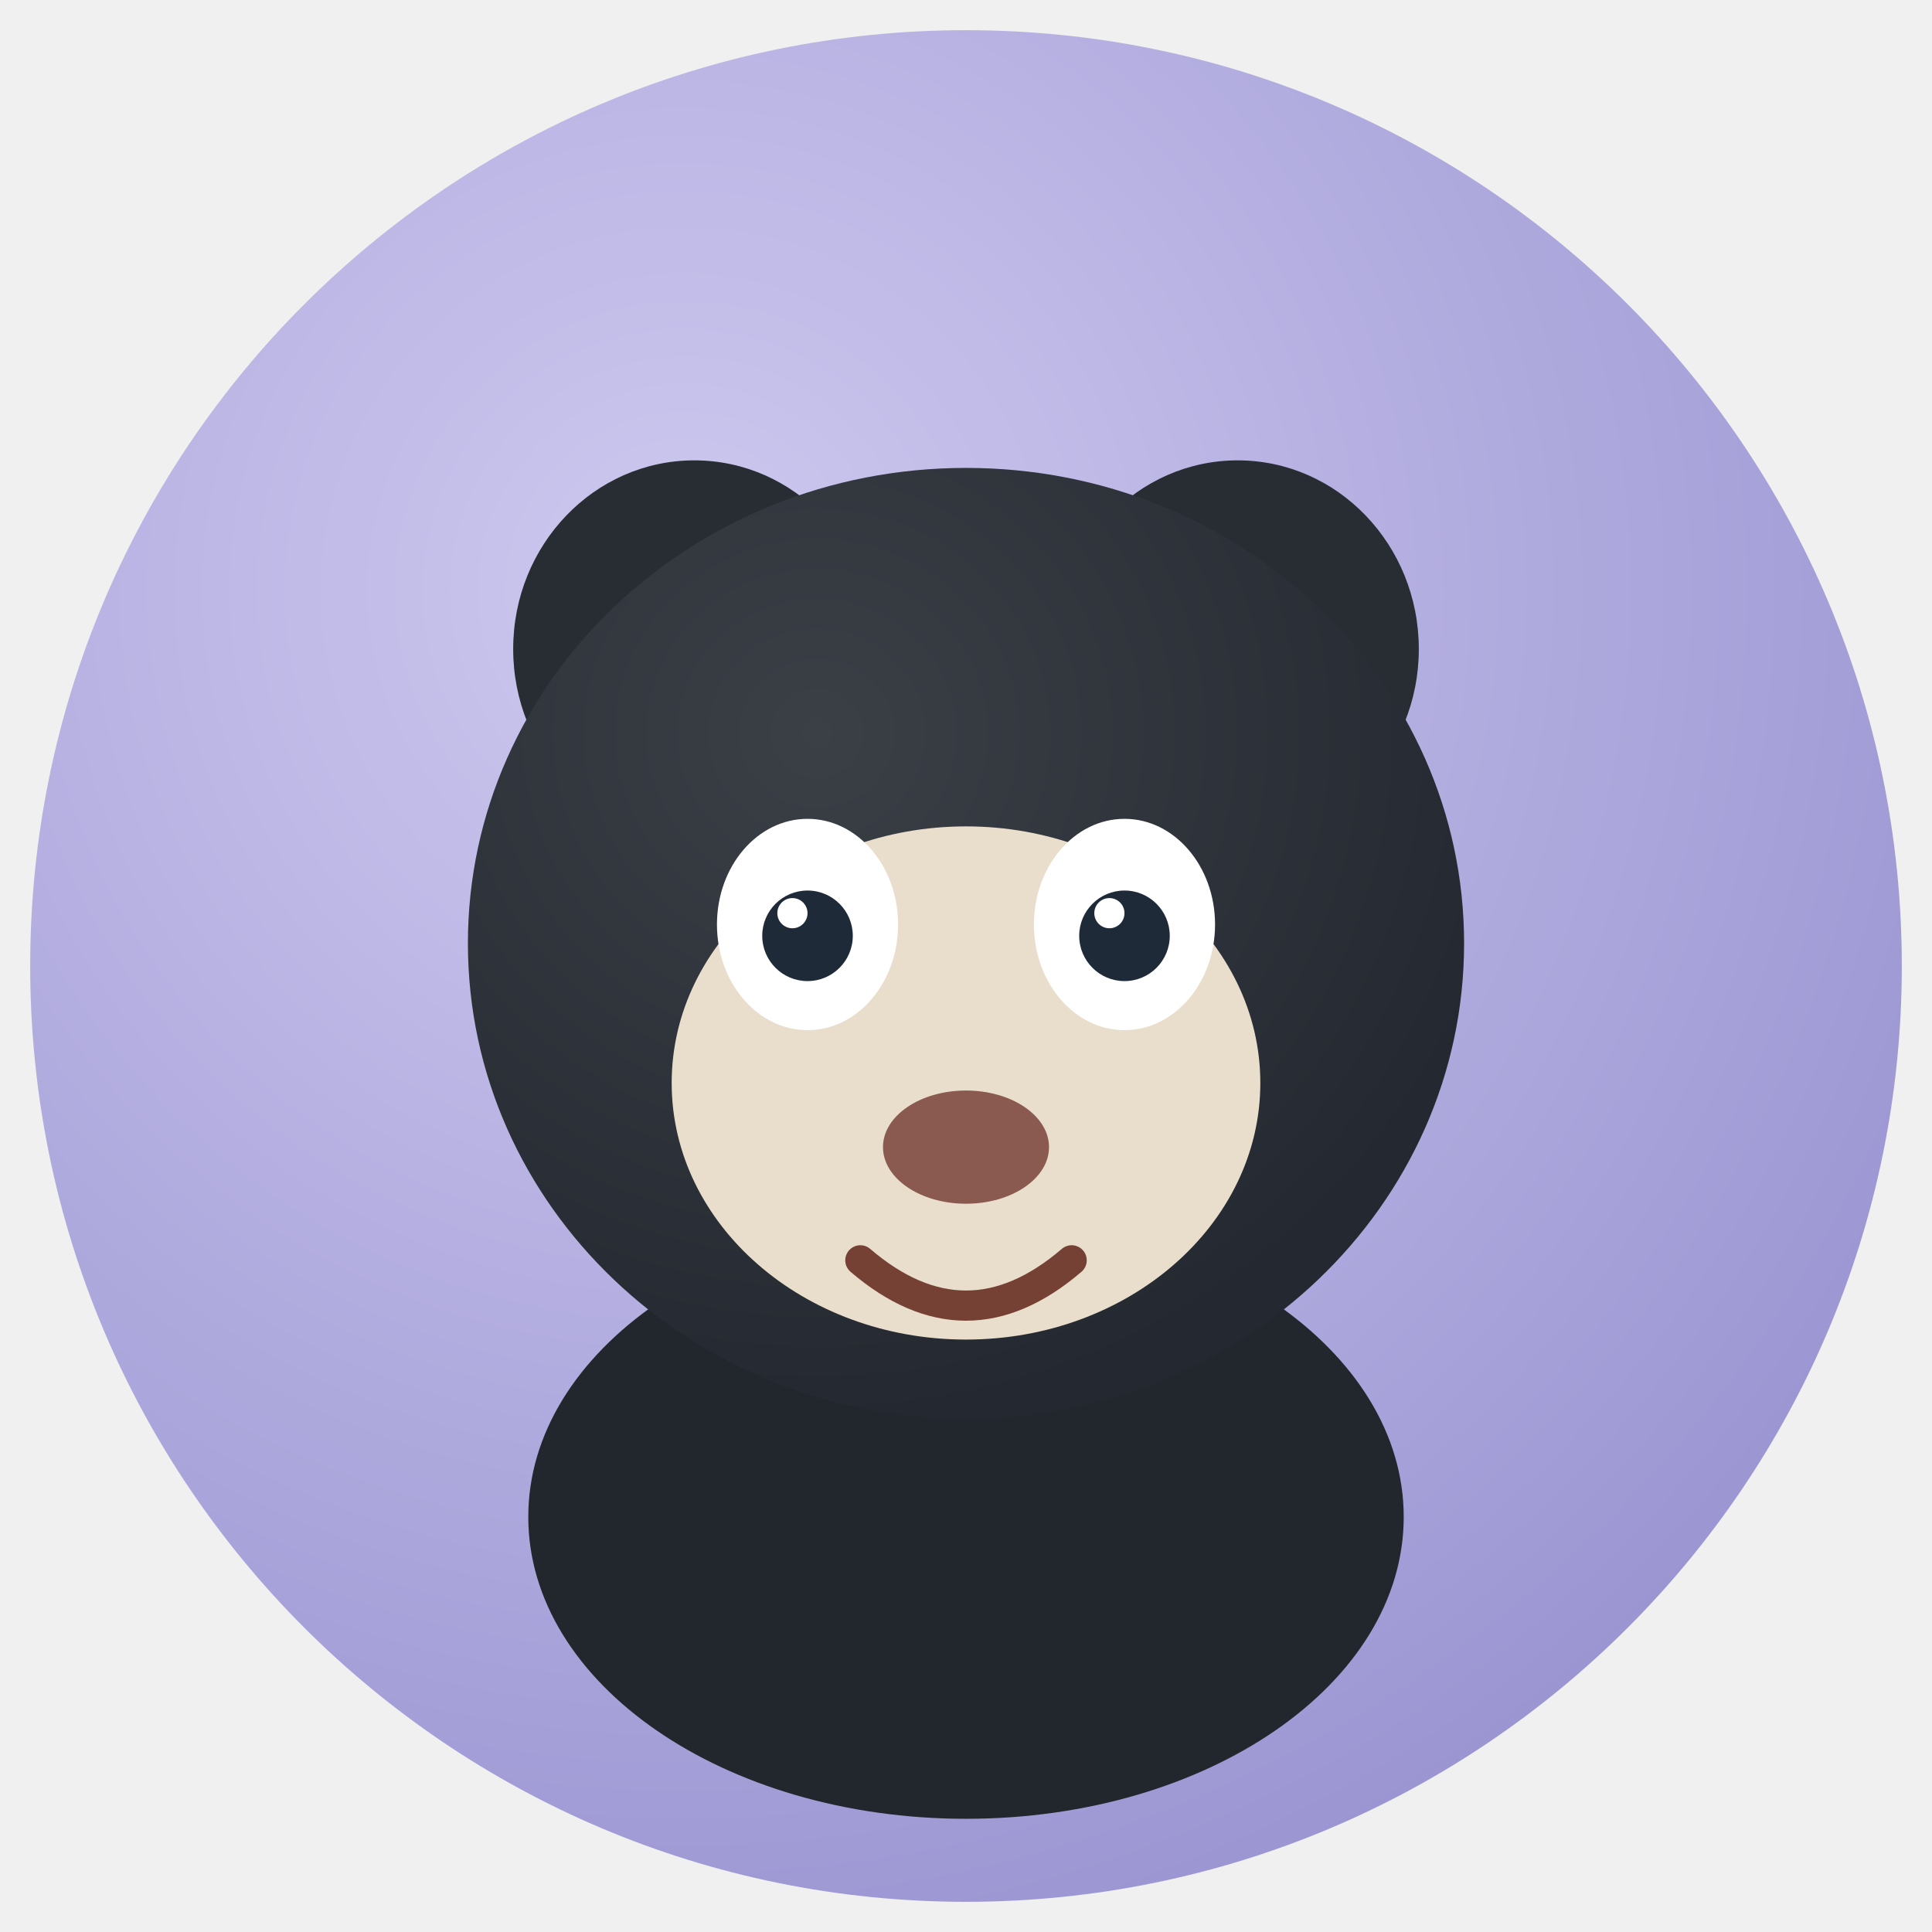
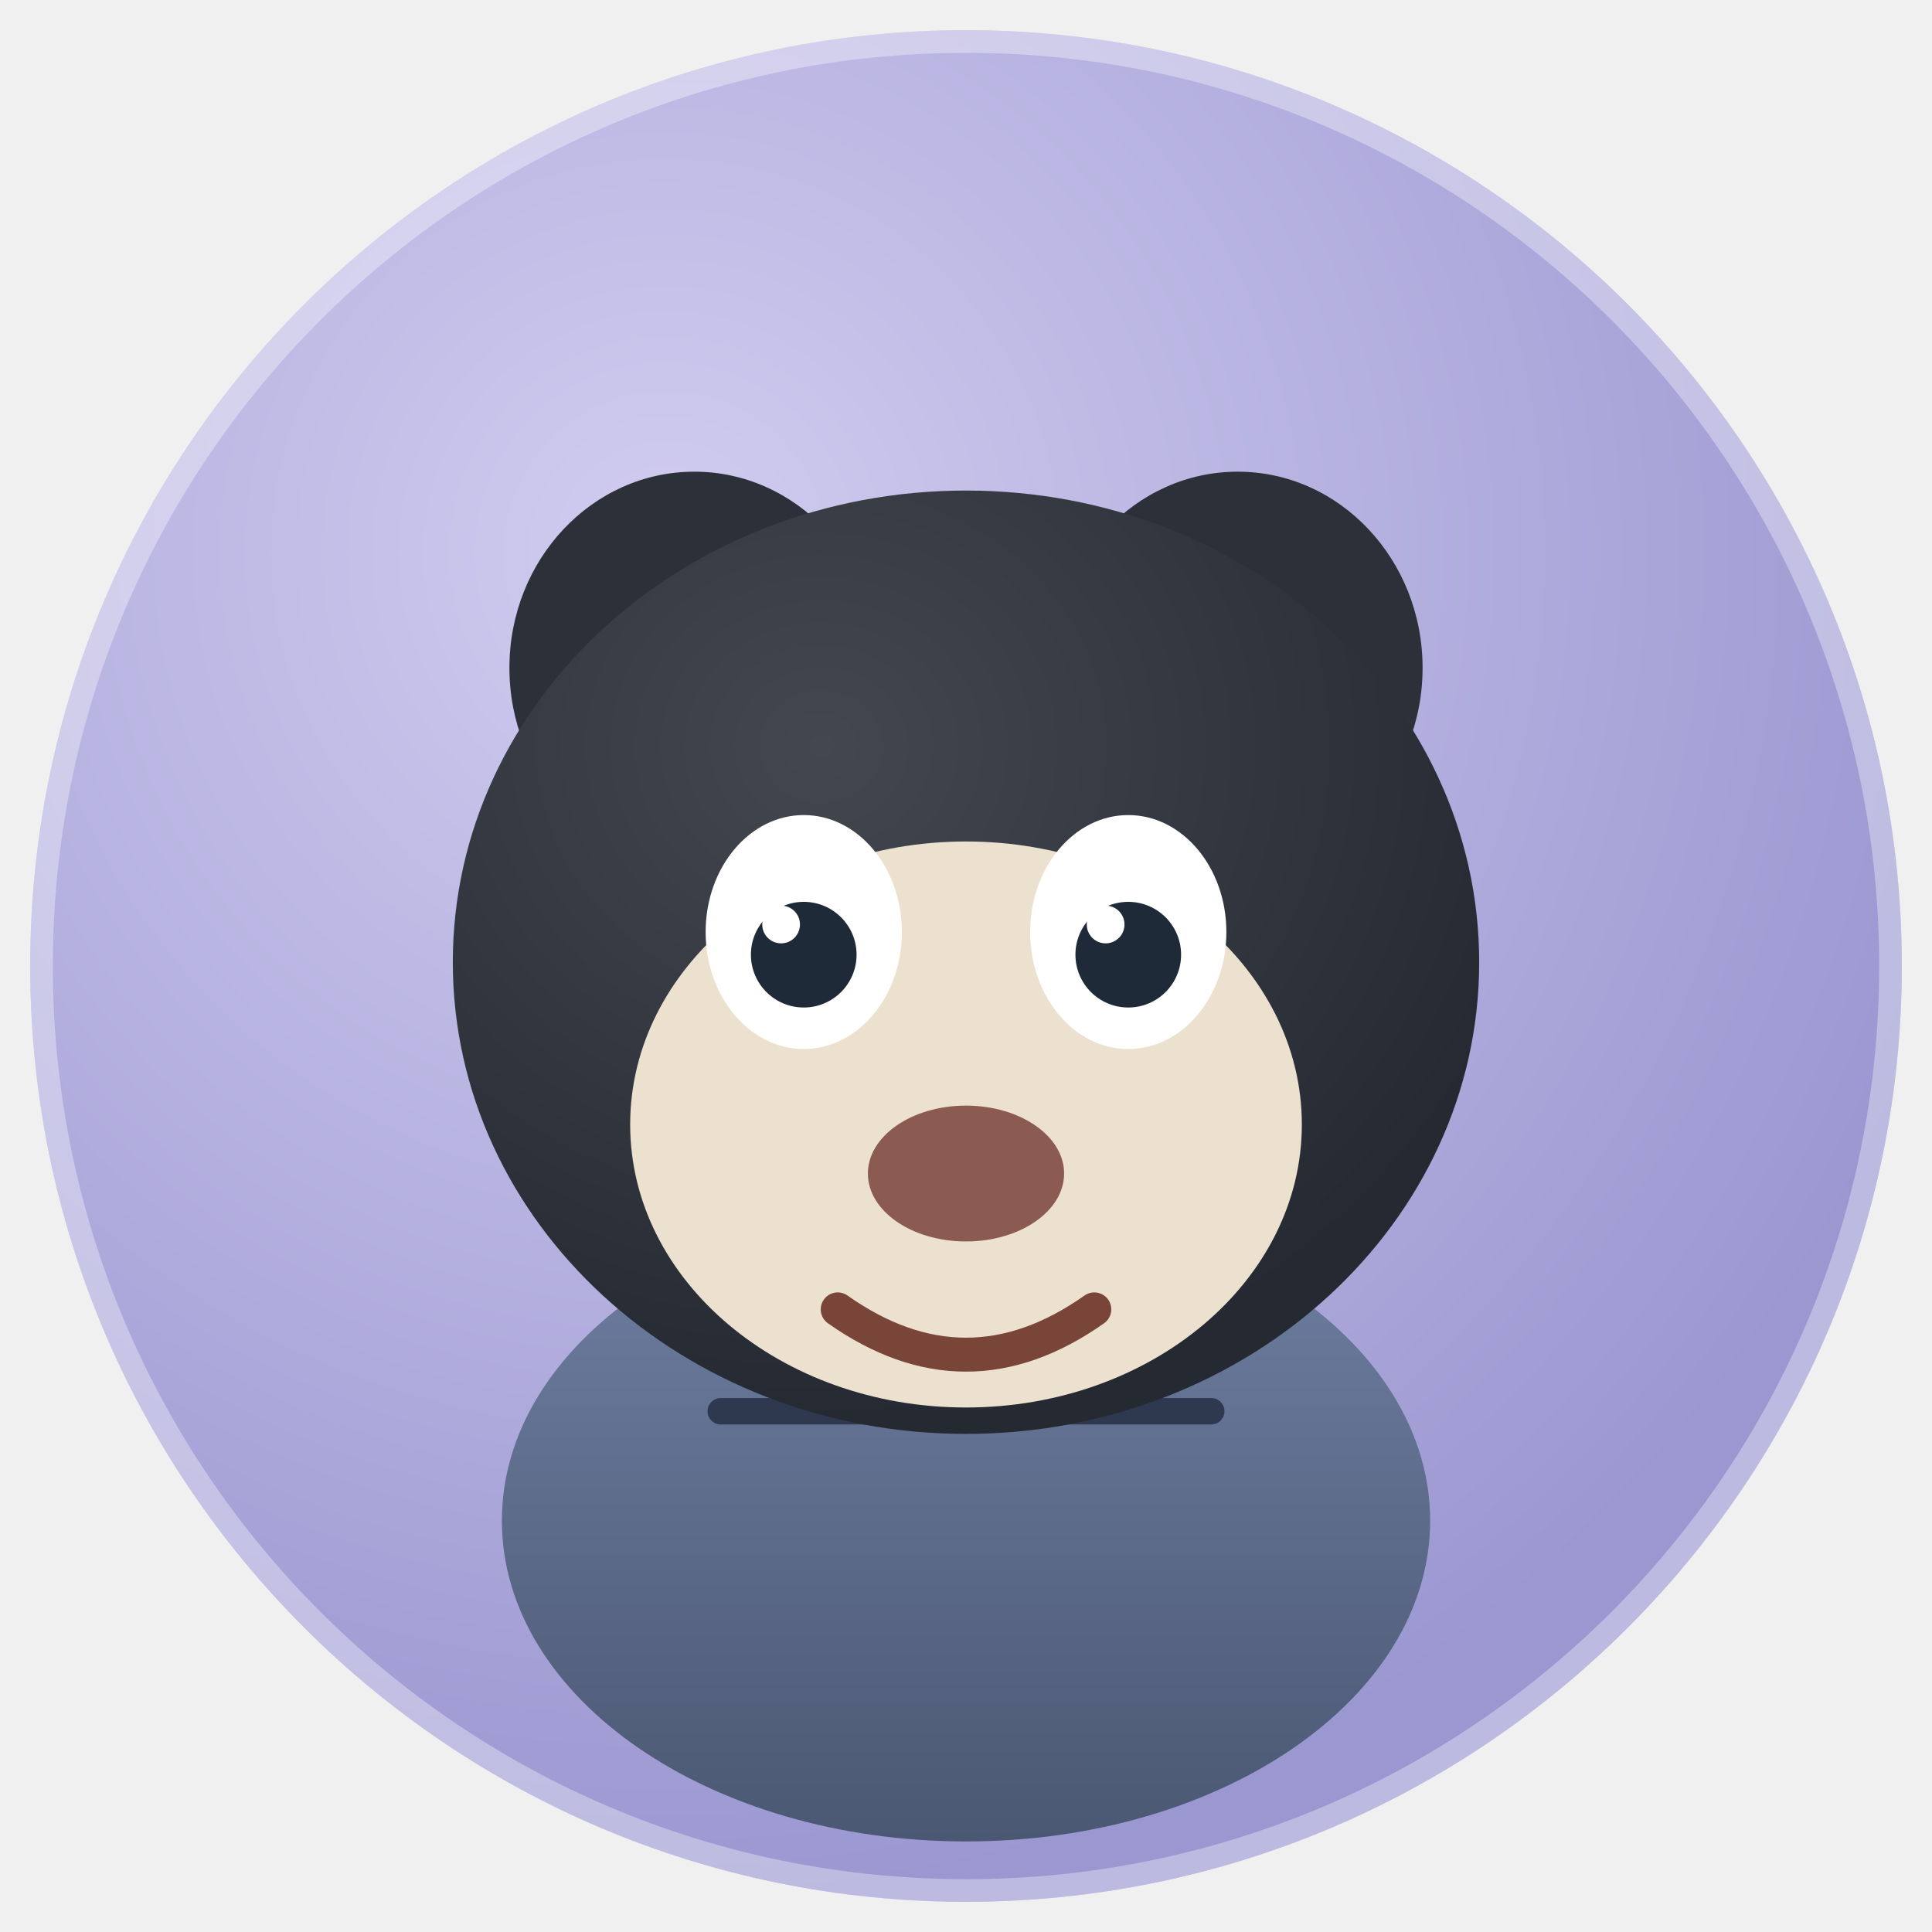
- <svg xmlns="http://www.w3.org/2000/svg" viewBox="0 0 512 512" role="img" aria-label="Sloth bear portrait">
+ <svg xmlns="http://www.w3.org/2000/svg" viewBox="0 0 1024 1024" role="img" aria-label="Sloth bear character sheet">
  <defs>
-     <radialGradient id="bg" cx="35%" cy="30%" r="75%">
-       <stop offset="0%" stop-color="#cec9ef" />
-       <stop offset="100%" stop-color="#9b96d2" />
+     <radialGradient id="bg" cx="34%" cy="28%" r="72%">
+       <stop offset="0%" stop-color="#d1ccef" />
+       <stop offset="100%" stop-color="#9b97d1" />
    </radialGradient>
-     <radialGradient id="fur" cx="35%" cy="28%" r="72%">
-       <stop offset="0%" stop-color="#3b3f46" />
-       <stop offset="100%" stop-color="#242830" />
+     <radialGradient id="fur" cx="36%" cy="27%" r="72%">
+       <stop offset="0%" stop-color="#434750" />
+       <stop offset="100%" stop-color="#252a32" />
    </radialGradient>
+     <linearGradient id="hoodie" x1="0" y1="0" x2="0" y2="1">
+       <stop offset="0%" stop-color="#6f7fa2" />
+       <stop offset="100%" stop-color="#4b5873" />
+     </linearGradient>
  </defs>
-   <circle cx="256" cy="256" r="248" fill="url(#bg)" />
-   <ellipse cx="256" cy="402" rx="116" ry="80" fill="#22262d" />
-   <ellipse cx="184" cy="172" rx="48" ry="50" fill="#282c33" />
-   <ellipse cx="328" cy="172" rx="48" ry="50" fill="#282c33" />
-   <ellipse cx="256" cy="250" rx="132" ry="126" fill="url(#fur)" />
-   <ellipse cx="256" cy="287" rx="78" ry="68" fill="#e9decb" />
-   <ellipse cx="214" cy="245" rx="24" ry="28" fill="#fff" />
-   <ellipse cx="298" cy="245" rx="24" ry="28" fill="#fff" />
-   <circle cx="214" cy="248" r="12" fill="#1f2a38" />
-   <circle cx="298" cy="248" r="12" fill="#1f2a38" />
-   <circle cx="210" cy="242" r="4" fill="#fff" />
-   <circle cx="294" cy="242" r="4" fill="#fff" />
-   <ellipse cx="256" cy="304" rx="22" ry="15" fill="#8a5950" />
-   <path d="M228 334q28 24 56 0" fill="none" stroke="#764135" stroke-width="8" stroke-linecap="round" />
+   <circle cx="512" cy="512" r="496" fill="url(#bg)" />
+   <circle cx="512" cy="512" r="490" fill="none" stroke="#ffffff" stroke-opacity="0.34" stroke-width="12" />
+   <ellipse cx="512" cy="806" rx="246" ry="170" fill="url(#hoodie)" />
+   <path d="M382 748h260" stroke="#2e3950" stroke-width="14" stroke-linecap="round" />
+   <ellipse cx="368" cy="354" rx="98" ry="104" fill="#2c3139" />
+   <ellipse cx="656" cy="354" rx="98" ry="104" fill="#2c3139" />
+   <ellipse cx="512" cy="510" rx="272" ry="250" fill="url(#fur)" />
+   <ellipse cx="512" cy="596" rx="178" ry="150" fill="#ece1cf" />
+   <ellipse cx="426" cy="494" rx="52" ry="62" fill="#ffffff" />
+   <ellipse cx="598" cy="494" rx="52" ry="62" fill="#ffffff" />
+   <circle cx="426" cy="506" r="28" fill="#1f2a38" />
+   <circle cx="598" cy="506" r="28" fill="#1f2a38" />
+   <circle cx="414" cy="490" r="10" fill="#ffffff" />
+   <circle cx="586" cy="490" r="10" fill="#ffffff" />
+   <ellipse cx="512" cy="622" rx="52" ry="36" fill="#8b5a51" />
+   <path d="M444 694q68 48 136 0" fill="none" stroke="#7a4539" stroke-width="18" stroke-linecap="round" />
</svg>
